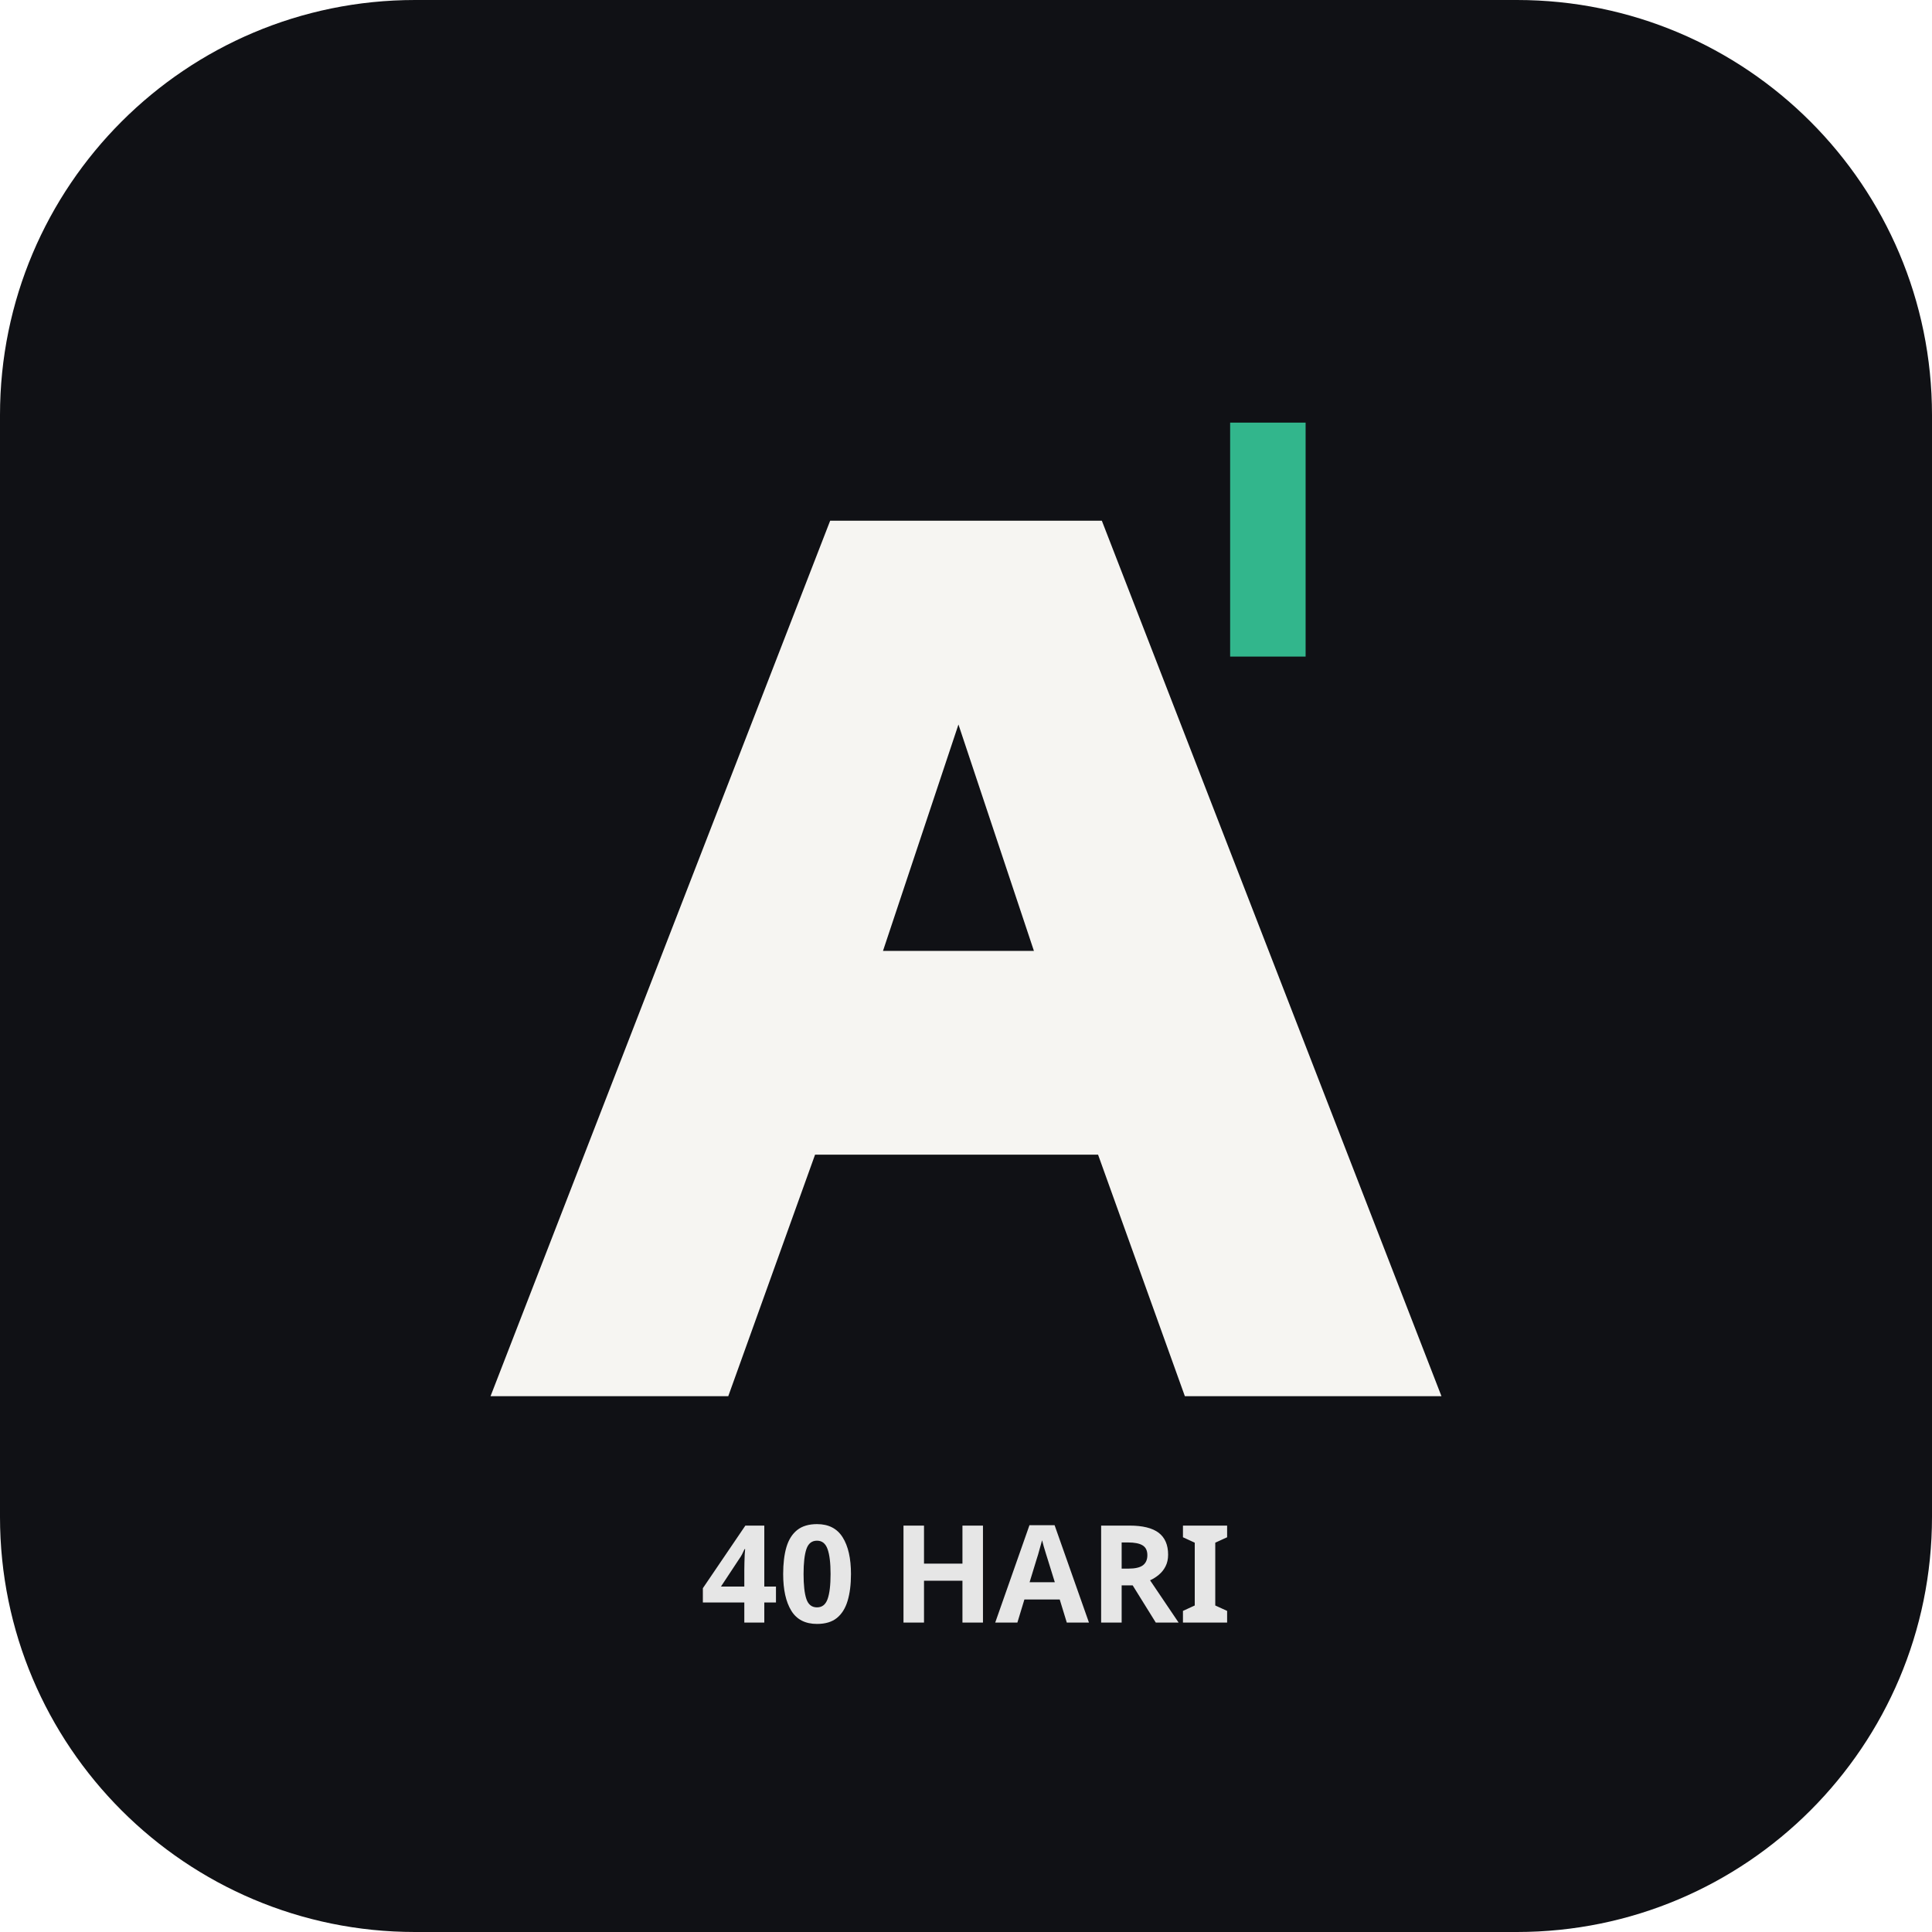
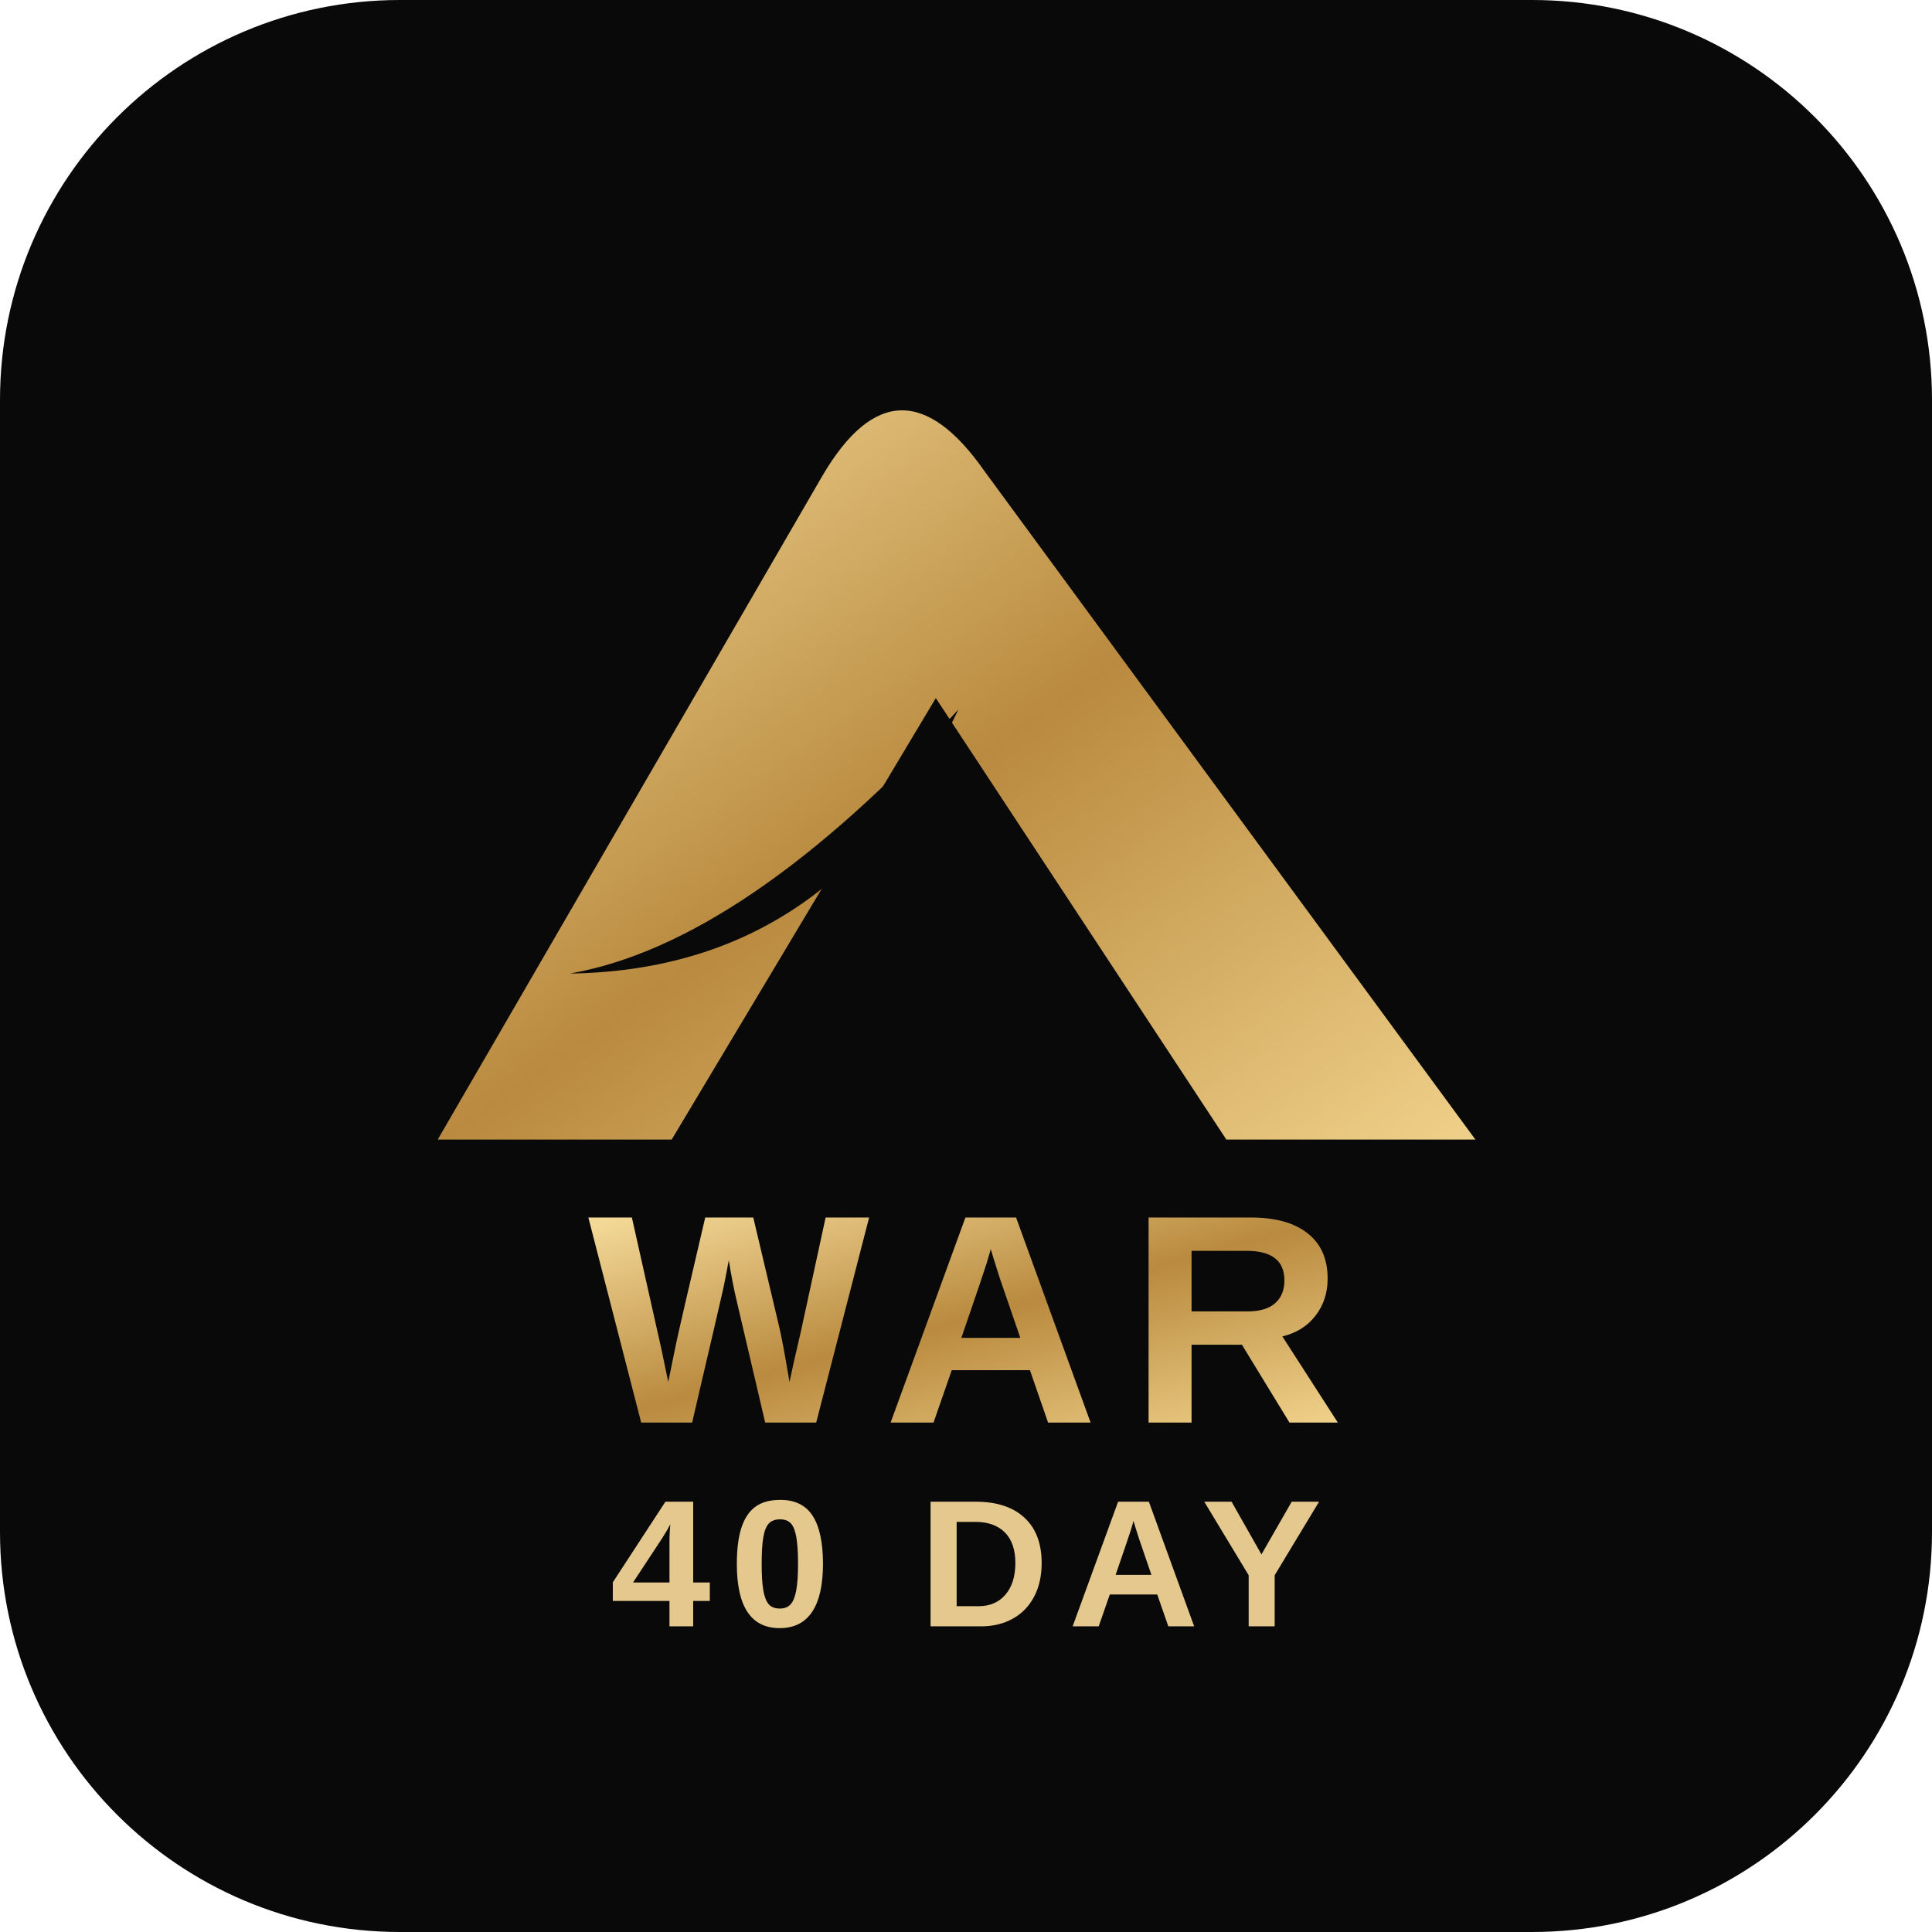
<svg xmlns="http://www.w3.org/2000/svg" viewBox="0 0 512 512">
-   <rect width="512" height="512" rx="110" fill="#101115" />
-   <path d="M130 370 220 138h72l90 232h-68l-23-64h-75l-23 64zm104-118h40l-20-60z" fill="#f6f5f2" />
-   <path d="M326 112h20v62h-20z" fill="#32b68c" />
-   <text x="256" y="430" font-size="36" font-family="sans-serif" text-anchor="middle" fill="#e6e6e6" font-weight="bold">40 HARI</text>
+   <defs>
+     <linearGradient id="gold" x1="0" x2="1" y1="0" y2="1">
+       <stop stop-color="#f5db9a" />
+       <stop offset=".5" stop-color="#b98a3f" />
+       <stop offset="1" stop-color="#f0d18a" />
+     </linearGradient>
+   </defs>
+   <rect width="512" height="512" rx="106" fill="#090909" />
+   <path d="M116 302 218 126q20-34 43-1l130 177h-66L248 185l-70 117z" fill="url(#gold)" />
+   <path d="M151 258q46-8 103-70-33 69-103 70z" fill="#090909" />
+   <text x="256" y="377" text-anchor="middle" fill="url(#gold)" font-family="Arial,sans-serif" font-size="79" font-weight="bold" letter-spacing="8">WAR</text>
+   <text x="256" y="431" text-anchor="middle" fill="#e5c88e" font-family="Arial,sans-serif" font-size="48" font-weight="bold" letter-spacing="5">40 DAY</text>
</svg>
